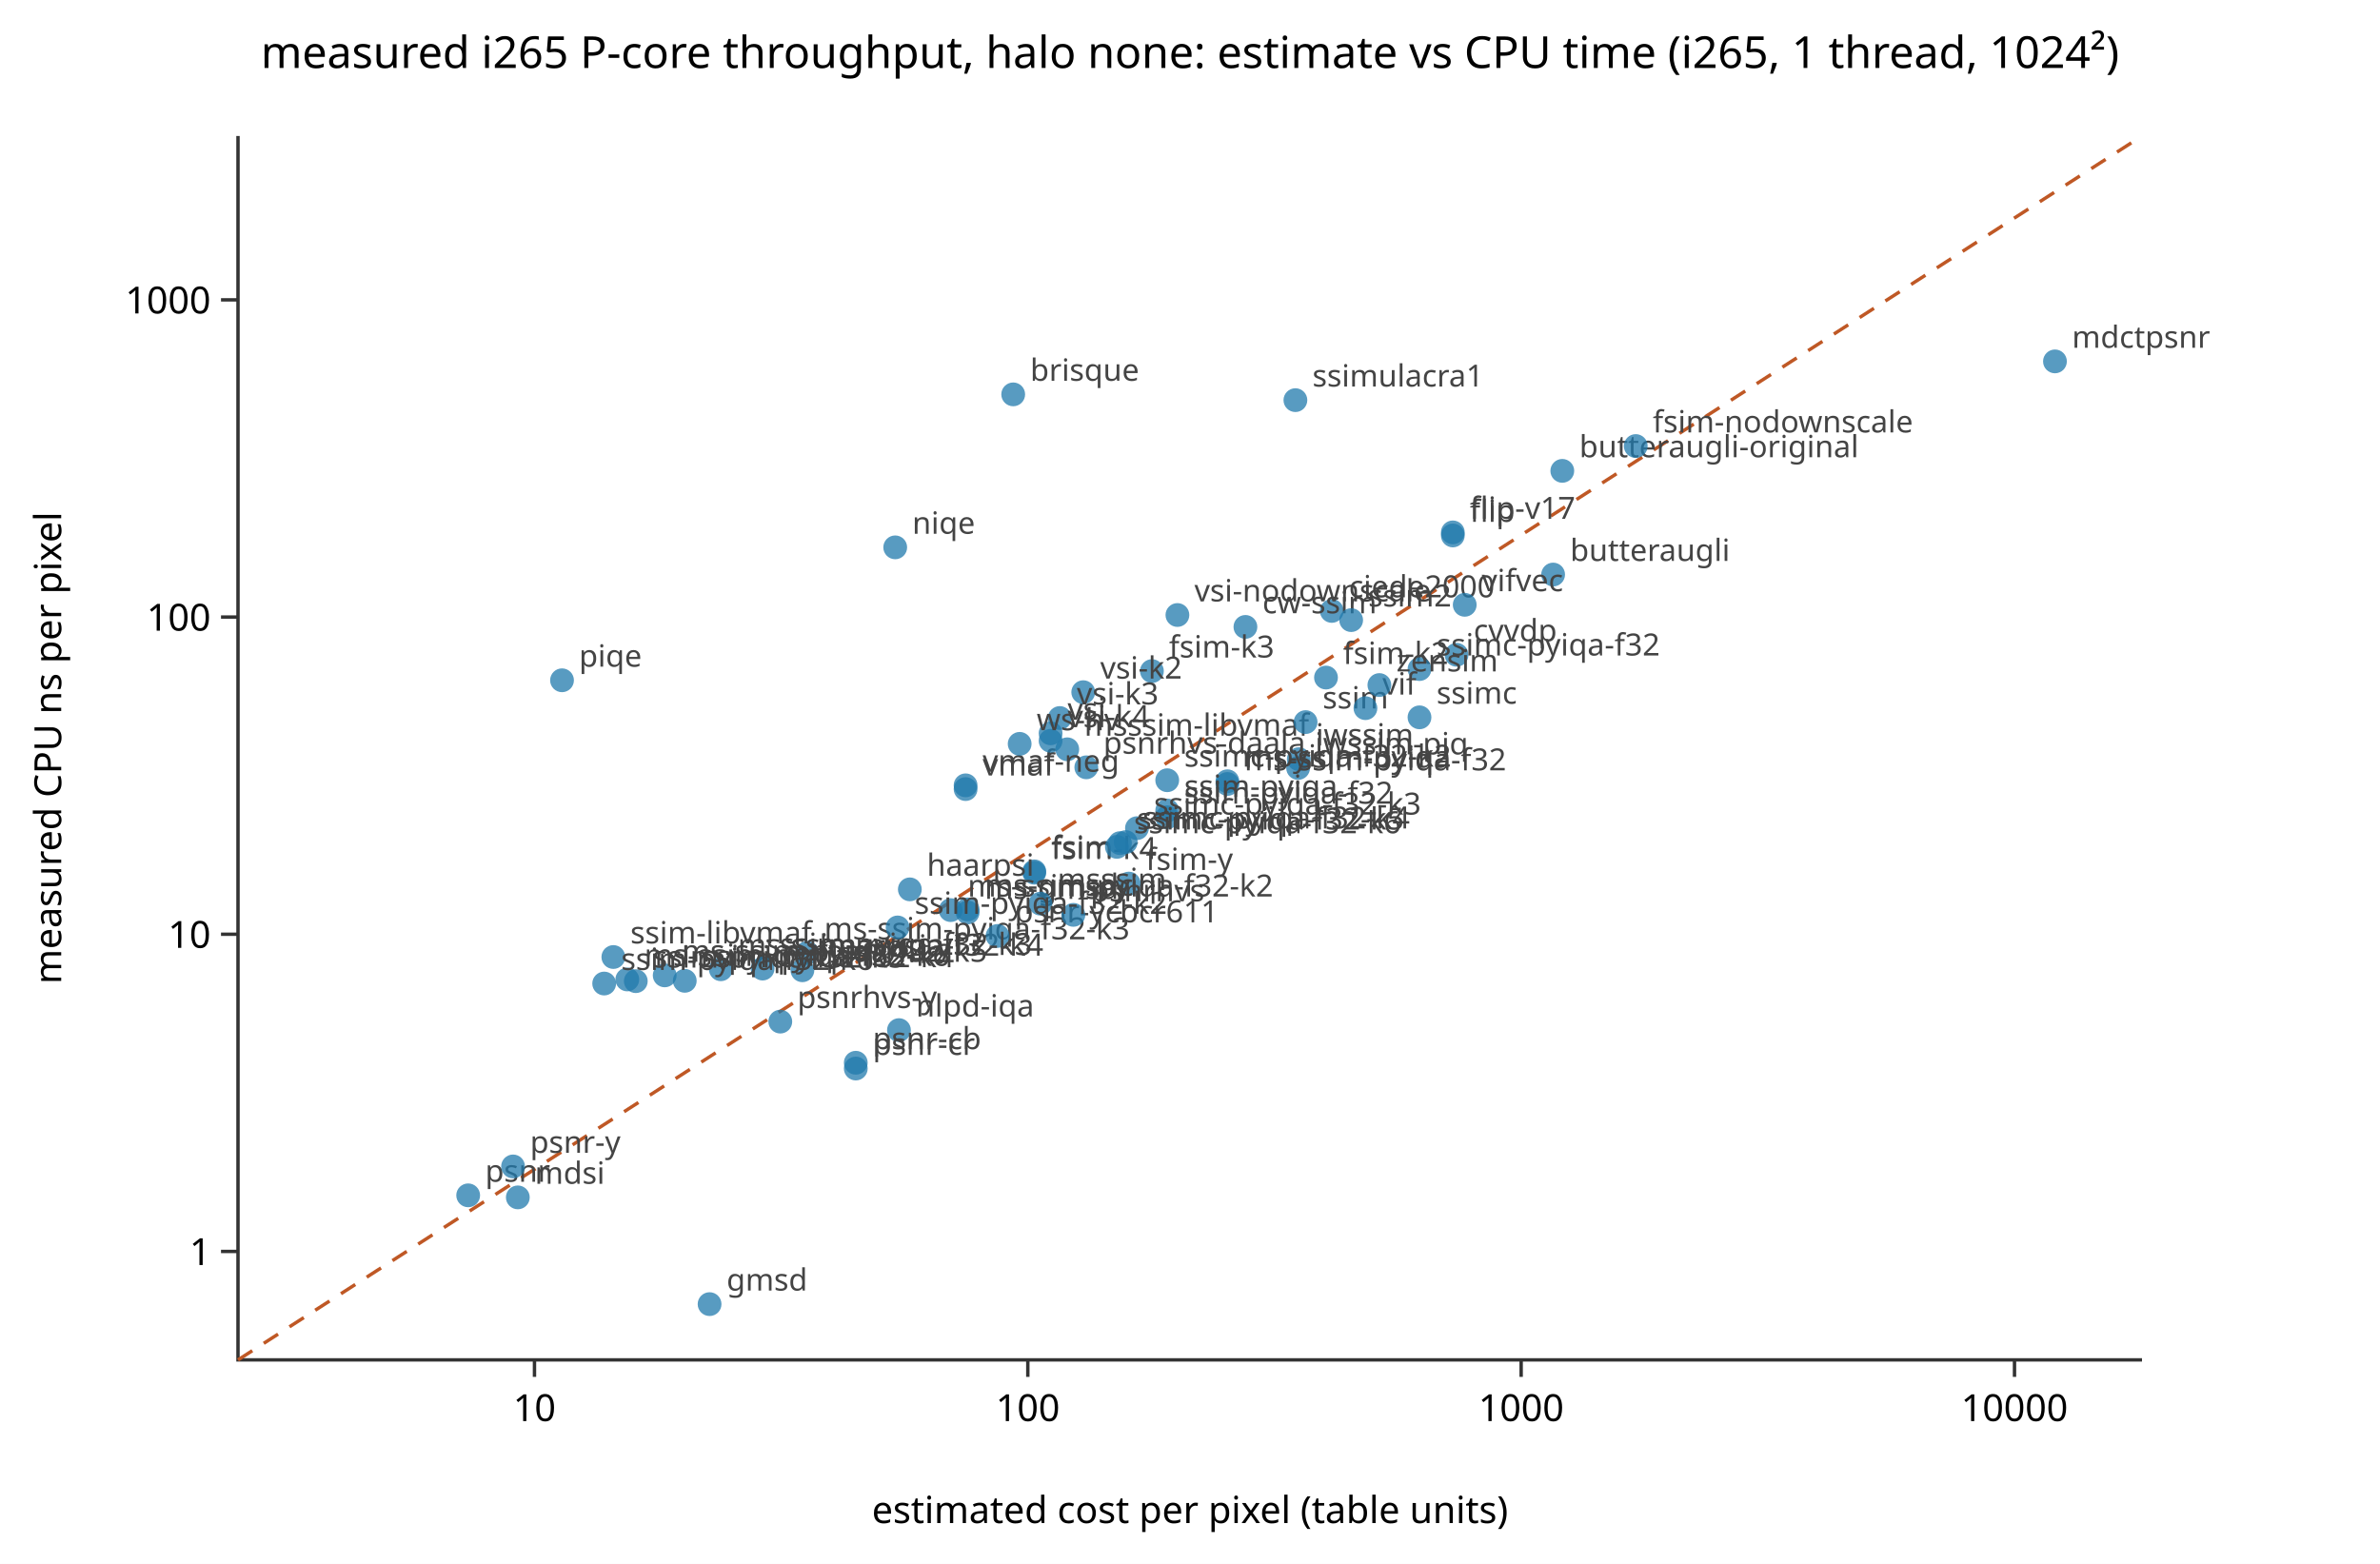
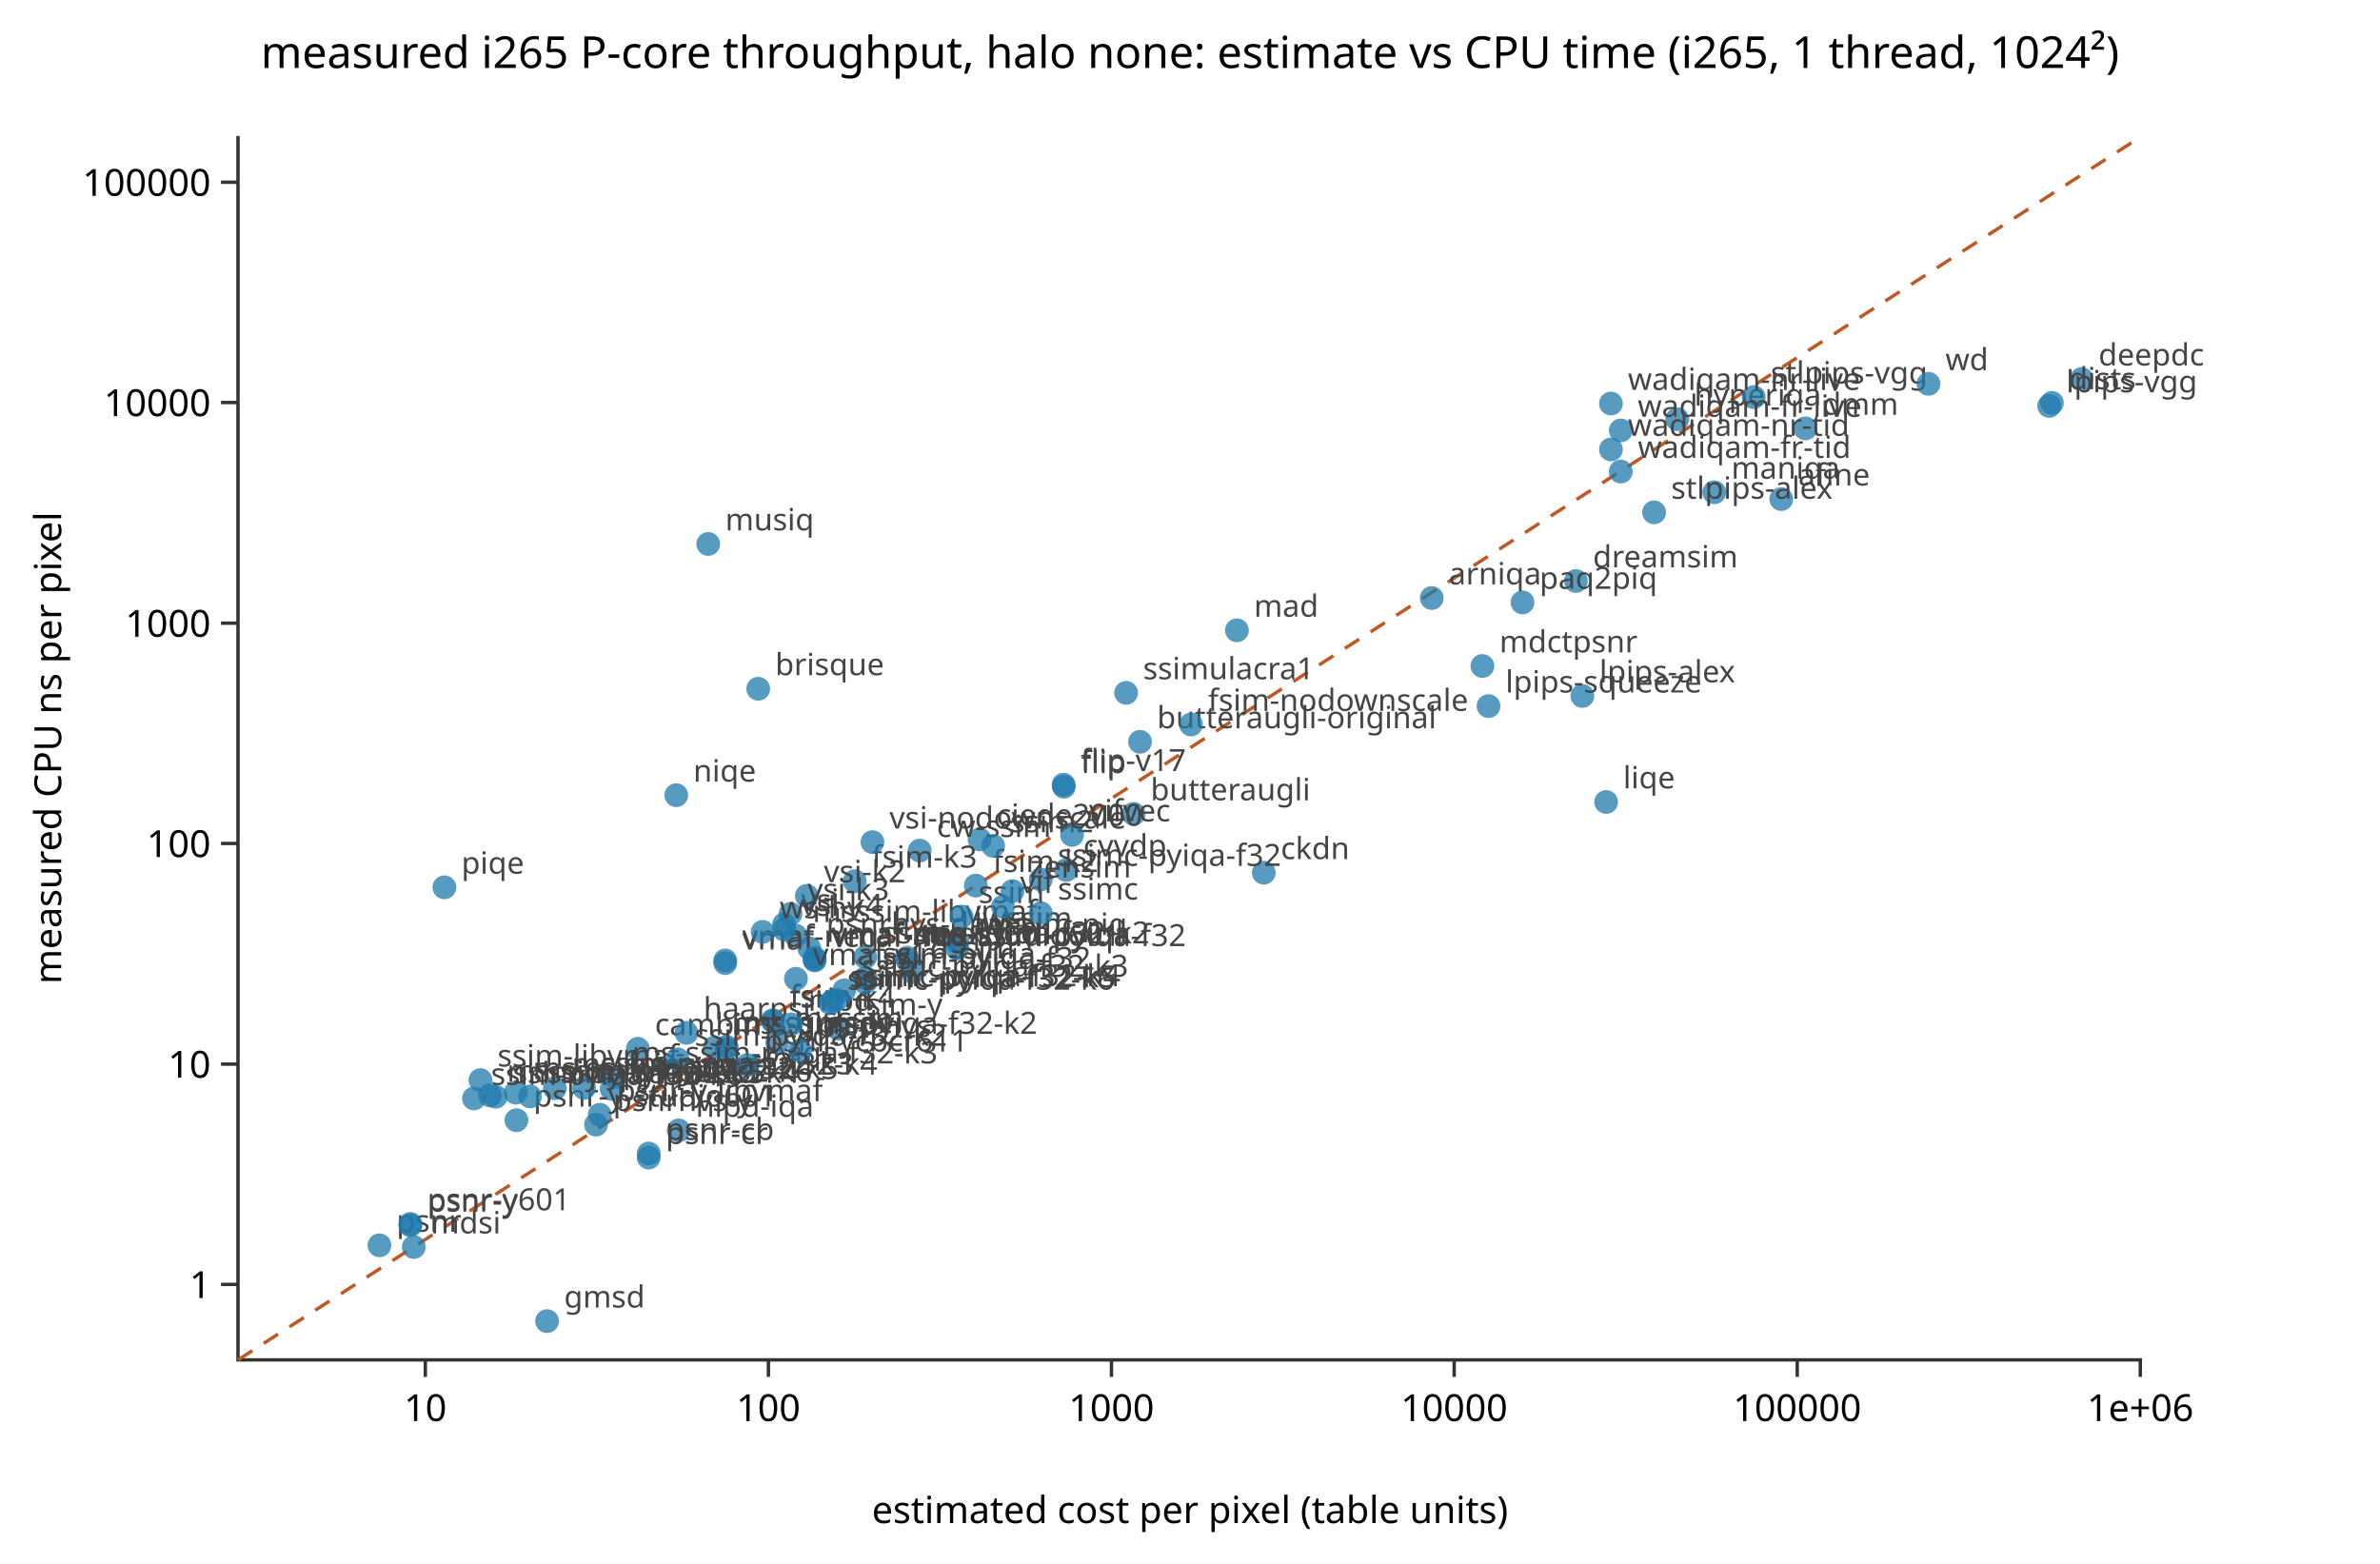
<svg xmlns="http://www.w3.org/2000/svg" viewBox="0 0 700 460" font-family="sans-serif" font-size="11">
  <rect width="700" height="460" fill="white" />
  <text x="350" y="20" text-anchor="middle" font-size="13">measured i265 P-core throughput, halo none: estimate vs CPU time (i265, 1 thread, 1024²)</text>
  <path d="M70 40V400H630" fill="none" stroke="#333" />
-   <path d="M157.2 400v5" stroke="#333" />
-   <text x="157.2" y="418" text-anchor="middle">10</text>
-   <path d="M302.3 400v5" stroke="#333" />
-   <text x="302.3" y="418" text-anchor="middle">100</text>
-   <path d="M447.4 400v5" stroke="#333" />
-   <text x="447.4" y="418" text-anchor="middle">1000</text>
-   <path d="M592.5 400v5" stroke="#333" />
-   <text x="592.5" y="418" text-anchor="middle">10000</text>
-   <path d="M65 368.1h5" stroke="#333" />
-   <text x="62" y="372.1" text-anchor="end">1</text>
-   <path d="M65 274.8h5" stroke="#333" />
-   <text x="62" y="278.8" text-anchor="end">10</text>
-   <path d="M65 181.5h5" stroke="#333" />
-   <text x="62" y="185.5" text-anchor="end">100</text>
-   <path d="M65 88.2h5" stroke="#333" />
-   <text x="62" y="92.2" text-anchor="end">1000</text>
+   <path d="M125.1 400v5" stroke="#333" />
+   <text x="125.1" y="418" text-anchor="middle">10</text>
+   <path d="M226.0 400v5" stroke="#333" />
+   <text x="226.0" y="418" text-anchor="middle">100</text>
+   <path d="M326.9 400v5" stroke="#333" />
+   <text x="326.9" y="418" text-anchor="middle">1000</text>
+   <path d="M427.7 400v5" stroke="#333" />
+   <text x="427.7" y="418" text-anchor="middle">10000</text>
+   <path d="M528.6 400v5" stroke="#333" />
+   <text x="528.6" y="418" text-anchor="middle">100000</text>
+   <path d="M629.5 400v5" stroke="#333" />
+   <text x="629.5" y="418" text-anchor="middle">1e+06</text>
+   <path d="M65 377.8h5" stroke="#333" />
+   <text x="62" y="381.8" text-anchor="end">1</text>
+   <path d="M65 313.0h5" stroke="#333" />
+   <text x="62" y="317.0" text-anchor="end">10</text>
+   <path d="M65 248.1h5" stroke="#333" />
+   <text x="62" y="252.1" text-anchor="end">100</text>
+   <path d="M65 183.3h5" stroke="#333" />
+   <text x="62" y="187.3" text-anchor="end">1000</text>
+   <path d="M65 118.4h5" stroke="#333" />
+   <text x="62" y="122.4" text-anchor="end">10000</text>
+   <path d="M65 53.6h5" stroke="#333" />
+   <text x="62" y="57.6" text-anchor="end">100000</text>
  <path d="M70.0 400.0L630.0 40.0" stroke="#bf5825" stroke-dasharray="5 4" />
-   <circle cx="298.0" cy="116.0" r="3.5" fill="#2179ac" fill-opacity=".75" />
-   <text x="303.0" y="112.0" font-size="9" fill="#444">brisque</text>
-   <circle cx="456.8" cy="169.0" r="3.5" fill="#2179ac" fill-opacity=".75" />
-   <text x="461.8" y="165.0" font-size="9" fill="#444">butteraugli</text>
-   <circle cx="459.5" cy="138.5" r="3.5" fill="#2179ac" fill-opacity=".75" />
-   <text x="464.5" y="134.5" font-size="9" fill="#444">butteraugli-original</text>
-   <circle cx="391.7" cy="179.7" r="3.5" fill="#2179ac" fill-opacity=".75" />
-   <text x="396.7" y="175.7" font-size="9" fill="#444">ciede2000</text>
-   <circle cx="428.4" cy="192.6" r="3.5" fill="#2179ac" fill-opacity=".75" />
-   <text x="433.4" y="188.6" font-size="9" fill="#444">cvvdp</text>
-   <circle cx="366.3" cy="184.4" r="3.5" fill="#2179ac" fill-opacity=".75" />
-   <text x="371.3" y="180.4" font-size="9" fill="#444">cw-ssim</text>
-   <circle cx="427.3" cy="157.5" r="3.5" fill="#2179ac" fill-opacity=".75" />
-   <text x="432.3" y="153.5" font-size="9" fill="#444">flip</text>
-   <circle cx="427.3" cy="156.6" r="3.5" fill="#2179ac" fill-opacity=".75" />
-   <text x="432.3" y="152.6" font-size="9" fill="#444">flip-v17</text>
-   <circle cx="304.2" cy="256.3" r="3.5" fill="#2179ac" fill-opacity=".75" />
-   <text x="309.2" y="252.3" font-size="9" fill="#444">fsim</text>
-   <circle cx="390.0" cy="199.3" r="3.5" fill="#2179ac" fill-opacity=".75" />
-   <text x="395.0" y="195.3" font-size="9" fill="#444">fsim-k2</text>
-   <circle cx="338.8" cy="197.4" r="3.5" fill="#2179ac" fill-opacity=".75" />
-   <text x="343.8" y="193.4" font-size="9" fill="#444">fsim-k3</text>
-   <circle cx="304.2" cy="256.7" r="3.5" fill="#2179ac" fill-opacity=".75" />
-   <text x="309.2" y="252.7" font-size="9" fill="#444">fsim-k4</text>
-   <circle cx="481.1" cy="131.2" r="3.5" fill="#2179ac" fill-opacity=".75" />
-   <text x="486.1" y="127.2" font-size="9" fill="#444">fsim-nodownscale</text>
-   <circle cx="332.0" cy="259.9" r="3.5" fill="#2179ac" fill-opacity=".75" />
-   <text x="337.0" y="255.9" font-size="9" fill="#444">fsim-y</text>
-   <circle cx="208.7" cy="383.6" r="3.5" fill="#2179ac" fill-opacity=".75" />
-   <text x="213.7" y="379.6" font-size="9" fill="#444">gmsd</text>
-   <circle cx="267.6" cy="261.6" r="3.5" fill="#2179ac" fill-opacity=".75" />
-   <text x="272.6" y="257.6" font-size="9" fill="#444">haarpsi</text>
-   <circle cx="236.0" cy="285.4" r="3.5" fill="#2179ac" fill-opacity=".75" />
-   <text x="241.0" y="281.4" font-size="9" fill="#444">haarpsi-y</text>
-   <circle cx="382.0" cy="223.3" r="3.5" fill="#2179ac" fill-opacity=".75" />
-   <text x="387.0" y="219.3" font-size="9" fill="#444">iwssim</text>
-   <circle cx="381.8" cy="225.9" r="3.5" fill="#2179ac" fill-opacity=".75" />
-   <text x="386.8" y="221.9" font-size="9" fill="#444">iwssim-piq</text>
-   <circle cx="604.4" cy="106.3" r="3.5" fill="#2179ac" fill-opacity=".75" />
-   <text x="609.4" y="102.3" font-size="9" fill="#444">mdctpsnr</text>
-   <circle cx="152.3" cy="352.2" r="3.5" fill="#2179ac" fill-opacity=".75" />
-   <text x="157.3" y="348.2" font-size="9" fill="#444">mdsi</text>
-   <circle cx="284.6" cy="268.4" r="3.5" fill="#2179ac" fill-opacity=".75" />
-   <text x="289.6" y="264.4" font-size="9" fill="#444">ms-gmsd</text>
-   <circle cx="284.6" cy="267.5" r="3.5" fill="#2179ac" fill-opacity=".75" />
-   <text x="289.6" y="263.5" font-size="9" fill="#444">ms-gmsdc</text>
-   <circle cx="361.0" cy="229.8" r="3.5" fill="#2179ac" fill-opacity=".75" />
-   <text x="366.0" y="225.8" font-size="9" fill="#444">ms-ssim-pyiqa</text>
-   <circle cx="361.0" cy="230.6" r="3.5" fill="#2179ac" fill-opacity=".75" />
-   <text x="366.0" y="226.6" font-size="9" fill="#444">ms-ssim-pyiqa-f32</text>
-   <circle cx="279.6" cy="267.7" r="3.5" fill="#2179ac" fill-opacity=".75" />
-   <text x="284.6" y="263.7" font-size="9" fill="#444">ms-ssim-pyiqa-f32-k2</text>
-   <circle cx="237.4" cy="280.3" r="3.5" fill="#2179ac" fill-opacity=".75" />
-   <text x="242.4" y="276.3" font-size="9" fill="#444">ms-ssim-pyiqa-f32-k3</text>
-   <circle cx="212.0" cy="285.1" r="3.5" fill="#2179ac" fill-opacity=".75" />
-   <text x="217.0" y="281.1" font-size="9" fill="#444">ms-ssim-pyiqa-f32-k4</text>
-   <circle cx="195.5" cy="286.9" r="3.5" fill="#2179ac" fill-opacity=".75" />
-   <text x="200.5" y="282.9" font-size="9" fill="#444">ms-ssim-pyiqa-f32-k5</text>
-   <circle cx="184.5" cy="288.1" r="3.5" fill="#2179ac" fill-opacity=".75" />
-   <text x="189.5" y="284.1" font-size="9" fill="#444">ms-ssim-pyiqa-f32-k6</text>
-   <circle cx="306.0" cy="265.8" r="3.5" fill="#2179ac" fill-opacity=".75" />
-   <text x="311.0" y="261.8" font-size="9" fill="#444">msssim</text>
-   <circle cx="313.9" cy="220.4" r="3.5" fill="#2179ac" fill-opacity=".75" />
-   <text x="318.9" y="216.4" font-size="9" fill="#444">msssim-libvmaf</text>
-   <circle cx="263.3" cy="161.0" r="3.5" fill="#2179ac" fill-opacity=".75" />
-   <text x="268.3" y="157.0" font-size="9" fill="#444">niqe</text>
-   <circle cx="264.4" cy="303.0" r="3.5" fill="#2179ac" fill-opacity=".75" />
-   <text x="269.4" y="299.0" font-size="9" fill="#444">nlpd-iqa</text>
-   <circle cx="165.3" cy="200.1" r="3.5" fill="#2179ac" fill-opacity=".75" />
-   <text x="170.3" y="196.1" font-size="9" fill="#444">piqe</text>
-   <circle cx="137.7" cy="351.6" r="3.5" fill="#2179ac" fill-opacity=".75" />
-   <text x="142.7" y="347.6" font-size="9" fill="#444">psnr</text>
-   <circle cx="251.7" cy="312.6" r="3.5" fill="#2179ac" fill-opacity=".75" />
-   <text x="256.7" y="308.6" font-size="9" fill="#444">psnr-cb</text>
-   <circle cx="251.7" cy="314.3" r="3.5" fill="#2179ac" fill-opacity=".75" />
-   <text x="256.7" y="310.3" font-size="9" fill="#444">psnr-cr</text>
-   <circle cx="150.9" cy="343.1" r="3.5" fill="#2179ac" fill-opacity=".75" />
-   <text x="155.9" y="339.1" font-size="9" fill="#444">psnr-y</text>
-   <circle cx="293.4" cy="275.3" r="3.5" fill="#2179ac" fill-opacity=".75" />
-   <text x="298.4" y="271.3" font-size="9" fill="#444">psnr-ycbcr611</text>
-   <circle cx="315.7" cy="269.1" r="3.5" fill="#2179ac" fill-opacity=".75" />
-   <text x="320.7" y="265.1" font-size="9" fill="#444">psnrhvs</text>
-   <circle cx="319.5" cy="225.7" r="3.5" fill="#2179ac" fill-opacity=".75" />
-   <text x="324.5" y="221.7" font-size="9" fill="#444">psnrhvs-daala</text>
-   <circle cx="229.5" cy="300.5" r="3.5" fill="#2179ac" fill-opacity=".75" />
-   <text x="234.5" y="296.5" font-size="9" fill="#444">psnrhvs-y</text>
-   <circle cx="384.0" cy="212.4" r="3.5" fill="#2179ac" fill-opacity=".75" />
-   <text x="389.0" y="208.4" font-size="9" fill="#444">ssim</text>
-   <circle cx="180.4" cy="281.5" r="3.5" fill="#2179ac" fill-opacity=".75" />
-   <text x="185.4" y="277.5" font-size="9" fill="#444">ssim-libvmaf</text>
-   <circle cx="343.3" cy="238.4" r="3.5" fill="#2179ac" fill-opacity=".75" />
-   <text x="348.3" y="234.4" font-size="9" fill="#444">ssim-pyiqa</text>
-   <circle cx="343.3" cy="240.4" r="3.5" fill="#2179ac" fill-opacity=".75" />
-   <text x="348.3" y="236.4" font-size="9" fill="#444">ssim-pyiqa-f32</text>
-   <circle cx="264.0" cy="272.8" r="3.5" fill="#2179ac" fill-opacity=".75" />
-   <text x="269.0" y="268.8" font-size="9" fill="#444">ssim-pyiqa-f32-k2</text>
-   <circle cx="224.3" cy="284.9" r="3.5" fill="#2179ac" fill-opacity=".75" />
-   <text x="229.3" y="280.9" font-size="9" fill="#444">ssim-pyiqa-f32-k3</text>
-   <circle cx="201.4" cy="288.5" r="3.5" fill="#2179ac" fill-opacity=".75" />
-   <text x="206.4" y="284.5" font-size="9" fill="#444">ssim-pyiqa-f32-k4</text>
-   <circle cx="187.0" cy="288.6" r="3.5" fill="#2179ac" fill-opacity=".75" />
-   <text x="192.0" y="284.6" font-size="9" fill="#444">ssim-pyiqa-f32-k5</text>
-   <circle cx="177.7" cy="289.3" r="3.5" fill="#2179ac" fill-opacity=".75" />
-   <text x="182.7" y="285.3" font-size="9" fill="#444">ssim-pyiqa-f32-k6</text>
-   <circle cx="397.4" cy="182.4" r="3.5" fill="#2179ac" fill-opacity=".75" />
-   <text x="402.4" y="178.4" font-size="9" fill="#444">ssim2</text>
-   <circle cx="417.5" cy="211.0" r="3.5" fill="#2179ac" fill-opacity=".75" />
-   <text x="422.5" y="207.0" font-size="9" fill="#444">ssimc</text>
-   <circle cx="417.5" cy="196.8" r="3.5" fill="#2179ac" fill-opacity=".75" />
-   <text x="422.5" y="192.8" font-size="9" fill="#444">ssimc-pyiqa-f32</text>
-   <circle cx="343.3" cy="229.5" r="3.5" fill="#2179ac" fill-opacity=".75" />
-   <text x="348.3" y="225.5" font-size="9" fill="#444">ssimc-pyiqa-f32-k2</text>
-   <circle cx="334.4" cy="243.6" r="3.5" fill="#2179ac" fill-opacity=".75" />
-   <text x="339.4" y="239.6" font-size="9" fill="#444">ssimc-pyiqa-f32-k3</text>
-   <circle cx="331.1" cy="247.7" r="3.5" fill="#2179ac" fill-opacity=".75" />
-   <text x="336.1" y="243.7" font-size="9" fill="#444">ssimc-pyiqa-f32-k4</text>
-   <circle cx="329.4" cy="248.0" r="3.5" fill="#2179ac" fill-opacity=".75" />
-   <text x="334.4" y="244.0" font-size="9" fill="#444">ssimc-pyiqa-f32-k5</text>
-   <circle cx="328.5" cy="249.1" r="3.5" fill="#2179ac" fill-opacity=".75" />
-   <text x="333.5" y="245.1" font-size="9" fill="#444">ssimc-pyiqa-f32-k6</text>
-   <circle cx="381.0" cy="117.7" r="3.5" fill="#2179ac" fill-opacity=".75" />
-   <text x="386.0" y="113.7" font-size="9" fill="#444">ssimulacra1</text>
-   <circle cx="401.6" cy="208.3" r="3.5" fill="#2179ac" fill-opacity=".75" />
-   <text x="406.6" y="204.3" font-size="9" fill="#444">vif</text>
-   <circle cx="430.8" cy="177.9" r="3.5" fill="#2179ac" fill-opacity=".75" />
-   <text x="435.8" y="173.9" font-size="9" fill="#444">vifvec</text>
-   <circle cx="284.0" cy="232.1" r="3.5" fill="#2179ac" fill-opacity=".75" />
-   <text x="289.0" y="228.1" font-size="9" fill="#444">vmaf</text>
-   <circle cx="284.0" cy="231.0" r="3.5" fill="#2179ac" fill-opacity=".75" />
-   <text x="289.0" y="227.0" font-size="9" fill="#444">vmaf-neg</text>
-   <circle cx="309.0" cy="215.7" r="3.5" fill="#2179ac" fill-opacity=".75" />
-   <text x="314.0" y="211.7" font-size="9" fill="#444">vsi</text>
-   <circle cx="318.6" cy="203.6" r="3.5" fill="#2179ac" fill-opacity=".75" />
-   <text x="323.6" y="199.6" font-size="9" fill="#444">vsi-k2</text>
-   <circle cx="311.7" cy="211.2" r="3.5" fill="#2179ac" fill-opacity=".75" />
-   <text x="316.7" y="207.2" font-size="9" fill="#444">vsi-k3</text>
-   <circle cx="309.0" cy="217.9" r="3.5" fill="#2179ac" fill-opacity=".75" />
-   <text x="314.0" y="213.9" font-size="9" fill="#444">vsi-k4</text>
-   <circle cx="346.3" cy="180.9" r="3.5" fill="#2179ac" fill-opacity=".75" />
-   <text x="351.3" y="176.9" font-size="9" fill="#444">vsi-nodownscale</text>
-   <circle cx="299.9" cy="218.8" r="3.5" fill="#2179ac" fill-opacity=".75" />
-   <text x="304.9" y="214.8" font-size="9" fill="#444">ws-hv</text>
-   <circle cx="405.7" cy="201.5" r="3.5" fill="#2179ac" fill-opacity=".75" />
-   <text x="410.7" y="197.5" font-size="9" fill="#444">zensim</text>
+   <circle cx="523.9" cy="146.8" r="3.5" fill="#2179ac" fill-opacity=".75" />
+   <text x="528.9" y="142.8" font-size="9" fill="#444">afine</text>
+   <circle cx="421.1" cy="175.9" r="3.5" fill="#2179ac" fill-opacity=".75" />
+   <text x="426.1" y="171.9" font-size="9" fill="#444">arniqa</text>
+   <circle cx="223.0" cy="202.6" r="3.5" fill="#2179ac" fill-opacity=".75" />
+   <text x="228.0" y="198.6" font-size="9" fill="#444">brisque</text>
+   <circle cx="333.4" cy="239.4" r="3.5" fill="#2179ac" fill-opacity=".75" />
+   <text x="338.4" y="235.4" font-size="9" fill="#444">butteraugli</text>
+   <circle cx="335.3" cy="218.2" r="3.5" fill="#2179ac" fill-opacity=".75" />
+   <text x="340.3" y="214.2" font-size="9" fill="#444">butteraugli-original</text>
+   <circle cx="187.6" cy="308.5" r="3.5" fill="#2179ac" fill-opacity=".75" />
+   <text x="192.6" y="304.5" font-size="9" fill="#444">cambi</text>
+   <circle cx="288.1" cy="246.9" r="3.5" fill="#2179ac" fill-opacity=".75" />
+   <text x="293.1" y="242.9" font-size="9" fill="#444">ciede2000</text>
+   <circle cx="371.7" cy="256.7" r="3.5" fill="#2179ac" fill-opacity=".75" />
+   <text x="376.7" y="252.7" font-size="9" fill="#444">ckdn</text>
+   <circle cx="313.6" cy="255.9" r="3.5" fill="#2179ac" fill-opacity=".75" />
+   <text x="318.6" y="251.9" font-size="9" fill="#444">cvvdp</text>
+   <circle cx="270.5" cy="250.2" r="3.5" fill="#2179ac" fill-opacity=".75" />
+   <text x="275.5" y="246.2" font-size="9" fill="#444">cw-ssim</text>
+   <circle cx="612.2" cy="111.5" r="3.5" fill="#2179ac" fill-opacity=".75" />
+   <text x="617.2" y="107.5" font-size="9" fill="#444">deepdc</text>
+   <circle cx="603.5" cy="118.5" r="3.5" fill="#2179ac" fill-opacity=".75" />
+   <text x="608.5" y="114.5" font-size="9" fill="#444">dists</text>
+   <circle cx="531.0" cy="126.0" r="3.5" fill="#2179ac" fill-opacity=".75" />
+   <text x="536.0" y="122.0" font-size="9" fill="#444">dmm</text>
+   <circle cx="463.5" cy="170.9" r="3.5" fill="#2179ac" fill-opacity=".75" />
+   <text x="468.5" y="166.9" font-size="9" fill="#444">dreamsim</text>
+   <circle cx="268.5" cy="286.0" r="3.5" fill="#2179ac" fill-opacity=".75" />
+   <text x="273.5" y="282.0" font-size="9" fill="#444">dssim</text>
+   <circle cx="312.9" cy="231.4" r="3.5" fill="#2179ac" fill-opacity=".75" />
+   <text x="317.9" y="227.4" font-size="9" fill="#444">flip</text>
+   <circle cx="312.8" cy="230.8" r="3.5" fill="#2179ac" fill-opacity=".75" />
+   <text x="317.8" y="226.8" font-size="9" fill="#444">flip-v17</text>
+   <circle cx="227.3" cy="300.1" r="3.5" fill="#2179ac" fill-opacity=".75" />
+   <text x="232.3" y="296.1" font-size="9" fill="#444">fsim</text>
+   <circle cx="287.0" cy="260.5" r="3.5" fill="#2179ac" fill-opacity=".75" />
+   <text x="292.0" y="256.5" font-size="9" fill="#444">fsim-k2</text>
+   <circle cx="251.4" cy="259.2" r="3.5" fill="#2179ac" fill-opacity=".75" />
+   <text x="256.4" y="255.2" font-size="9" fill="#444">fsim-k3</text>
+   <circle cx="227.3" cy="300.4" r="3.5" fill="#2179ac" fill-opacity=".75" />
+   <text x="232.3" y="296.4" font-size="9" fill="#444">fsim-k4</text>
+   <circle cx="350.3" cy="213.1" r="3.5" fill="#2179ac" fill-opacity=".75" />
+   <text x="355.3" y="209.1" font-size="9" fill="#444">fsim-nodownscale</text>
+   <circle cx="246.6" cy="302.6" r="3.5" fill="#2179ac" fill-opacity=".75" />
+   <text x="251.6" y="298.6" font-size="9" fill="#444">fsim-y</text>
+   <circle cx="160.9" cy="388.6" r="3.5" fill="#2179ac" fill-opacity=".75" />
+   <text x="165.9" y="384.6" font-size="9" fill="#444">gmsd</text>
+   <circle cx="201.9" cy="303.8" r="3.5" fill="#2179ac" fill-opacity=".75" />
+   <text x="206.9" y="299.8" font-size="9" fill="#444">haarpsi</text>
+   <circle cx="179.9" cy="320.3" r="3.5" fill="#2179ac" fill-opacity=".75" />
+   <text x="184.9" y="316.3" font-size="9" fill="#444">haarpsi-y</text>
+   <circle cx="493.3" cy="123.3" r="3.5" fill="#2179ac" fill-opacity=".75" />
+   <text x="498.3" y="119.3" font-size="9" fill="#444">hyperiqa</text>
+   <circle cx="281.6" cy="277.2" r="3.5" fill="#2179ac" fill-opacity=".75" />
+   <text x="286.6" y="273.2" font-size="9" fill="#444">iwssim</text>
+   <circle cx="281.5" cy="279.0" r="3.5" fill="#2179ac" fill-opacity=".75" />
+   <text x="286.5" y="275.0" font-size="9" fill="#444">iwssim-piq</text>
+   <circle cx="472.4" cy="235.9" r="3.5" fill="#2179ac" fill-opacity=".75" />
+   <text x="477.4" y="231.9" font-size="9" fill="#444">liqe</text>
+   <circle cx="465.4" cy="204.7" r="3.5" fill="#2179ac" fill-opacity=".75" />
+   <text x="470.4" y="200.7" font-size="9" fill="#444">lpips-alex</text>
+   <circle cx="437.8" cy="207.7" r="3.5" fill="#2179ac" fill-opacity=".75" />
+   <text x="442.8" y="203.7" font-size="9" fill="#444">lpips-squeeze</text>
+   <circle cx="602.7" cy="119.4" r="3.5" fill="#2179ac" fill-opacity=".75" />
+   <text x="607.7" y="115.4" font-size="9" fill="#444">lpips-vgg</text>
+   <circle cx="363.8" cy="185.4" r="3.5" fill="#2179ac" fill-opacity=".75" />
+   <text x="368.8" y="181.4" font-size="9" fill="#444">mad</text>
+   <circle cx="504.2" cy="144.8" r="3.5" fill="#2179ac" fill-opacity=".75" />
+   <text x="509.2" y="140.8" font-size="9" fill="#444">maniqa</text>
+   <circle cx="436.0" cy="195.9" r="3.5" fill="#2179ac" fill-opacity=".75" />
+   <text x="441.0" y="191.9" font-size="9" fill="#444">mdctpsnr</text>
+   <circle cx="121.7" cy="366.8" r="3.5" fill="#2179ac" fill-opacity=".75" />
+   <text x="126.7" y="362.8" font-size="9" fill="#444">mdsi</text>
+   <circle cx="213.7" cy="308.5" r="3.5" fill="#2179ac" fill-opacity=".75" />
+   <text x="218.7" y="304.5" font-size="9" fill="#444">ms-gmsd</text>
+   <circle cx="213.7" cy="307.9" r="3.5" fill="#2179ac" fill-opacity=".75" />
+   <text x="218.7" y="303.9" font-size="9" fill="#444">ms-gmsdc</text>
+   <circle cx="266.8" cy="281.7" r="3.5" fill="#2179ac" fill-opacity=".75" />
+   <text x="271.8" y="277.7" font-size="9" fill="#444">ms-ssim-pyiqa</text>
+   <circle cx="266.8" cy="282.3" r="3.5" fill="#2179ac" fill-opacity=".75" />
+   <text x="271.8" y="278.3" font-size="9" fill="#444">ms-ssim-pyiqa-f32</text>
+   <circle cx="210.2" cy="308.1" r="3.5" fill="#2179ac" fill-opacity=".75" />
+   <text x="215.2" y="304.1" font-size="9" fill="#444">ms-ssim-pyiqa-f32-k2</text>
+   <circle cx="180.9" cy="316.8" r="3.5" fill="#2179ac" fill-opacity=".75" />
+   <text x="185.9" y="312.8" font-size="9" fill="#444">ms-ssim-pyiqa-f32-k3</text>
+   <circle cx="163.2" cy="320.1" r="3.5" fill="#2179ac" fill-opacity=".75" />
+   <text x="168.2" y="316.1" font-size="9" fill="#444">ms-ssim-pyiqa-f32-k4</text>
+   <circle cx="151.7" cy="321.4" r="3.5" fill="#2179ac" fill-opacity=".75" />
+   <text x="156.7" y="317.4" font-size="9" fill="#444">ms-ssim-pyiqa-f32-k5</text>
+   <circle cx="144.1" cy="322.2" r="3.5" fill="#2179ac" fill-opacity=".75" />
+   <text x="149.1" y="318.2" font-size="9" fill="#444">ms-ssim-pyiqa-f32-k6</text>
+   <circle cx="228.6" cy="306.7" r="3.5" fill="#2179ac" fill-opacity=".75" />
+   <text x="233.6" y="302.7" font-size="9" fill="#444">msssim</text>
+   <circle cx="234.0" cy="275.2" r="3.5" fill="#2179ac" fill-opacity=".75" />
+   <text x="239.0" y="271.2" font-size="9" fill="#444">msssim-libvmaf</text>
+   <circle cx="208.3" cy="160.0" r="3.5" fill="#2179ac" fill-opacity=".75" />
+   <text x="213.3" y="156.0" font-size="9" fill="#444">musiq</text>
+   <circle cx="198.9" cy="233.9" r="3.5" fill="#2179ac" fill-opacity=".75" />
+   <text x="203.9" y="229.9" font-size="9" fill="#444">niqe</text>
+   <circle cx="232.7" cy="301.3" r="3.5" fill="#2179ac" fill-opacity=".75" />
+   <text x="237.7" y="297.3" font-size="9" fill="#444">nlpd</text>
+   <circle cx="199.6" cy="332.5" r="3.5" fill="#2179ac" fill-opacity=".75" />
+   <text x="204.6" y="328.5" font-size="9" fill="#444">nlpd-iqa</text>
+   <circle cx="447.8" cy="177.2" r="3.5" fill="#2179ac" fill-opacity=".75" />
+   <text x="452.8" y="173.2" font-size="9" fill="#444">paq2piq</text>
+   <circle cx="130.7" cy="261.0" r="3.5" fill="#2179ac" fill-opacity=".75" />
+   <text x="135.7" y="257.0" font-size="9" fill="#444">piqe</text>
+   <circle cx="111.6" cy="366.3" r="3.5" fill="#2179ac" fill-opacity=".75" />
+   <text x="116.6" y="362.3" font-size="9" fill="#444">psnr</text>
+   <circle cx="190.8" cy="339.3" r="3.5" fill="#2179ac" fill-opacity=".75" />
+   <text x="195.8" y="335.3" font-size="9" fill="#444">psnr-cb</text>
+   <circle cx="190.8" cy="340.5" r="3.5" fill="#2179ac" fill-opacity=".75" />
+   <text x="195.8" y="336.5" font-size="9" fill="#444">psnr-cr</text>
+   <circle cx="120.7" cy="360.4" r="3.5" fill="#2179ac" fill-opacity=".75" />
+   <text x="125.7" y="356.4" font-size="9" fill="#444">psnr-y</text>
+   <circle cx="176.4" cy="327.9" r="3.5" fill="#2179ac" fill-opacity=".75" />
+   <text x="181.4" y="323.9" font-size="9" fill="#444">psnr-y-libvmaf</text>
+   <circle cx="151.9" cy="329.5" r="3.5" fill="#2179ac" fill-opacity=".75" />
+   <text x="156.9" y="325.5" font-size="9" fill="#444">psnr-y-studio601</text>
+   <circle cx="120.7" cy="360.0" r="3.5" fill="#2179ac" fill-opacity=".75" />
+   <text x="125.7" y="356.0" font-size="9" fill="#444">psnr-y601</text>
+   <circle cx="219.8" cy="313.3" r="3.5" fill="#2179ac" fill-opacity=".75" />
+   <text x="224.8" y="309.3" font-size="9" fill="#444">psnr-ycbcr611</text>
+   <circle cx="235.3" cy="309.0" r="3.5" fill="#2179ac" fill-opacity=".75" />
+   <text x="240.3" y="305.0" font-size="9" fill="#444">psnrhvs</text>
+   <circle cx="238.0" cy="278.9" r="3.5" fill="#2179ac" fill-opacity=".75" />
+   <text x="243.0" y="274.9" font-size="9" fill="#444">psnrhvs-daala</text>
+   <circle cx="175.3" cy="330.8" r="3.5" fill="#2179ac" fill-opacity=".75" />
+   <text x="180.3" y="326.8" font-size="9" fill="#444">psnrhvs-y</text>
+   <circle cx="282.8" cy="269.6" r="3.5" fill="#2179ac" fill-opacity=".75" />
+   <text x="287.8" y="265.6" font-size="9" fill="#444">ssim</text>
+   <circle cx="141.3" cy="317.7" r="3.5" fill="#2179ac" fill-opacity=".75" />
+   <text x="146.3" y="313.7" font-size="9" fill="#444">ssim-libvmaf</text>
+   <circle cx="254.5" cy="287.7" r="3.5" fill="#2179ac" fill-opacity=".75" />
+   <text x="259.5" y="283.7" font-size="9" fill="#444">ssim-pyiqa</text>
+   <circle cx="254.5" cy="289.0" r="3.5" fill="#2179ac" fill-opacity=".75" />
+   <text x="259.5" y="285.0" font-size="9" fill="#444">ssim-pyiqa-f32</text>
+   <circle cx="199.3" cy="311.6" r="3.5" fill="#2179ac" fill-opacity=".75" />
+   <text x="204.3" y="307.6" font-size="9" fill="#444">ssim-pyiqa-f32-k2</text>
+   <circle cx="171.8" cy="320.0" r="3.5" fill="#2179ac" fill-opacity=".75" />
+   <text x="176.8" y="316.0" font-size="9" fill="#444">ssim-pyiqa-f32-k3</text>
+   <circle cx="155.9" cy="322.5" r="3.5" fill="#2179ac" fill-opacity=".75" />
+   <text x="160.9" y="318.5" font-size="9" fill="#444">ssim-pyiqa-f32-k4</text>
+   <circle cx="145.8" cy="322.6" r="3.5" fill="#2179ac" fill-opacity=".75" />
+   <text x="150.8" y="318.6" font-size="9" fill="#444">ssim-pyiqa-f32-k5</text>
+   <circle cx="139.4" cy="323.1" r="3.5" fill="#2179ac" fill-opacity=".75" />
+   <text x="144.4" y="319.1" font-size="9" fill="#444">ssim-pyiqa-f32-k6</text>
+   <circle cx="292.1" cy="248.8" r="3.5" fill="#2179ac" fill-opacity=".75" />
+   <text x="297.1" y="244.8" font-size="9" fill="#444">ssim2</text>
+   <circle cx="306.1" cy="268.6" r="3.5" fill="#2179ac" fill-opacity=".75" />
+   <text x="311.1" y="264.6" font-size="9" fill="#444">ssimc</text>
+   <circle cx="306.1" cy="258.7" r="3.5" fill="#2179ac" fill-opacity=".75" />
+   <text x="311.1" y="254.7" font-size="9" fill="#444">ssimc-pyiqa-f32</text>
+   <circle cx="254.5" cy="281.5" r="3.5" fill="#2179ac" fill-opacity=".75" />
+   <text x="259.5" y="277.5" font-size="9" fill="#444">ssimc-pyiqa-f32-k2</text>
+   <circle cx="248.3" cy="291.3" r="3.5" fill="#2179ac" fill-opacity=".75" />
+   <text x="253.3" y="287.3" font-size="9" fill="#444">ssimc-pyiqa-f32-k3</text>
+   <circle cx="246.0" cy="294.1" r="3.5" fill="#2179ac" fill-opacity=".75" />
+   <text x="251.0" y="290.1" font-size="9" fill="#444">ssimc-pyiqa-f32-k4</text>
+   <circle cx="244.8" cy="294.4" r="3.5" fill="#2179ac" fill-opacity=".75" />
+   <text x="249.8" y="290.4" font-size="9" fill="#444">ssimc-pyiqa-f32-k5</text>
+   <circle cx="244.2" cy="295.1" r="3.5" fill="#2179ac" fill-opacity=".75" />
+   <text x="249.2" y="291.1" font-size="9" fill="#444">ssimc-pyiqa-f32-k6</text>
+   <circle cx="331.2" cy="203.8" r="3.5" fill="#2179ac" fill-opacity=".75" />
+   <text x="336.2" y="199.8" font-size="9" fill="#444">ssimulacra1</text>
+   <circle cx="486.5" cy="150.7" r="3.5" fill="#2179ac" fill-opacity=".75" />
+   <text x="491.5" y="146.7" font-size="9" fill="#444">stlpips-alex</text>
+   <circle cx="515.8" cy="116.8" r="3.5" fill="#2179ac" fill-opacity=".75" />
+   <text x="520.8" y="112.8" font-size="9" fill="#444">stlpips-vgg</text>
+   <circle cx="295.0" cy="266.7" r="3.5" fill="#2179ac" fill-opacity=".75" />
+   <text x="300.0" y="262.7" font-size="9" fill="#444">vif</text>
+   <circle cx="315.3" cy="245.6" r="3.5" fill="#2179ac" fill-opacity=".75" />
+   <text x="320.3" y="241.6" font-size="9" fill="#444">vifvec</text>
+   <circle cx="213.3" cy="283.3" r="3.5" fill="#2179ac" fill-opacity=".75" />
+   <text x="218.3" y="279.3" font-size="9" fill="#444">vmaf</text>
+   <circle cx="239.6" cy="282.5" r="3.5" fill="#2179ac" fill-opacity=".75" />
+   <text x="244.6" y="278.5" font-size="9" fill="#444">vmaf-4k</text>
+   <circle cx="213.3" cy="282.5" r="3.5" fill="#2179ac" fill-opacity=".75" />
+   <text x="218.3" y="278.5" font-size="9" fill="#444">vmaf-neg</text>
+   <circle cx="239.6" cy="282.2" r="3.5" fill="#2179ac" fill-opacity=".75" />
+   <text x="244.6" y="278.2" font-size="9" fill="#444">vmaf-neg-studio601</text>
+   <circle cx="239.6" cy="281.7" r="3.5" fill="#2179ac" fill-opacity=".75" />
+   <text x="244.6" y="277.7" font-size="9" fill="#444">vmaf-studio601</text>
+   <circle cx="234.1" cy="287.9" r="3.5" fill="#2179ac" fill-opacity=".75" />
+   <text x="239.1" y="283.9" font-size="9" fill="#444">vmaf-v1</text>
+   <circle cx="230.6" cy="271.9" r="3.5" fill="#2179ac" fill-opacity=".75" />
+   <text x="235.6" y="267.9" font-size="9" fill="#444">vsi</text>
+   <circle cx="237.3" cy="263.5" r="3.5" fill="#2179ac" fill-opacity=".75" />
+   <text x="242.3" y="259.5" font-size="9" fill="#444">vsi-k2</text>
+   <circle cx="232.5" cy="268.8" r="3.5" fill="#2179ac" fill-opacity=".75" />
+   <text x="237.5" y="264.8" font-size="9" fill="#444">vsi-k3</text>
+   <circle cx="230.6" cy="273.4" r="3.5" fill="#2179ac" fill-opacity=".75" />
+   <text x="235.6" y="269.4" font-size="9" fill="#444">vsi-k4</text>
+   <circle cx="256.6" cy="247.7" r="3.5" fill="#2179ac" fill-opacity=".75" />
+   <text x="261.6" y="243.7" font-size="9" fill="#444">vsi-nodownscale</text>
+   <circle cx="476.7" cy="126.6" r="3.5" fill="#2179ac" fill-opacity=".75" />
+   <text x="481.7" y="122.6" font-size="9" fill="#444">wadiqam-fr-live</text>
+   <circle cx="476.7" cy="138.7" r="3.5" fill="#2179ac" fill-opacity=".75" />
+   <text x="481.7" y="134.7" font-size="9" fill="#444">wadiqam-fr-tid</text>
+   <circle cx="473.8" cy="118.7" r="3.5" fill="#2179ac" fill-opacity=".75" />
+   <text x="478.8" y="114.7" font-size="9" fill="#444">wadiqam-nr-live</text>
+   <circle cx="473.8" cy="132.2" r="3.5" fill="#2179ac" fill-opacity=".75" />
+   <text x="478.8" y="128.2" font-size="9" fill="#444">wadiqam-nr-tid</text>
+   <circle cx="567.2" cy="112.9" r="3.5" fill="#2179ac" fill-opacity=".75" />
+   <text x="572.2" y="108.9" font-size="9" fill="#444">wd</text>
+   <circle cx="224.3" cy="274.1" r="3.5" fill="#2179ac" fill-opacity=".75" />
+   <text x="229.3" y="270.1" font-size="9" fill="#444">ws-hv</text>
+   <circle cx="297.8" cy="262.1" r="3.5" fill="#2179ac" fill-opacity=".75" />
+   <text x="302.8" y="258.1" font-size="9" fill="#444">zensim</text>
  <text x="350" y="448" text-anchor="middle">estimated cost per pixel (table units)</text>
  <text x="18" y="220" text-anchor="middle" transform="rotate(-90 18 220)">measured CPU ns per pixel</text>
</svg>
